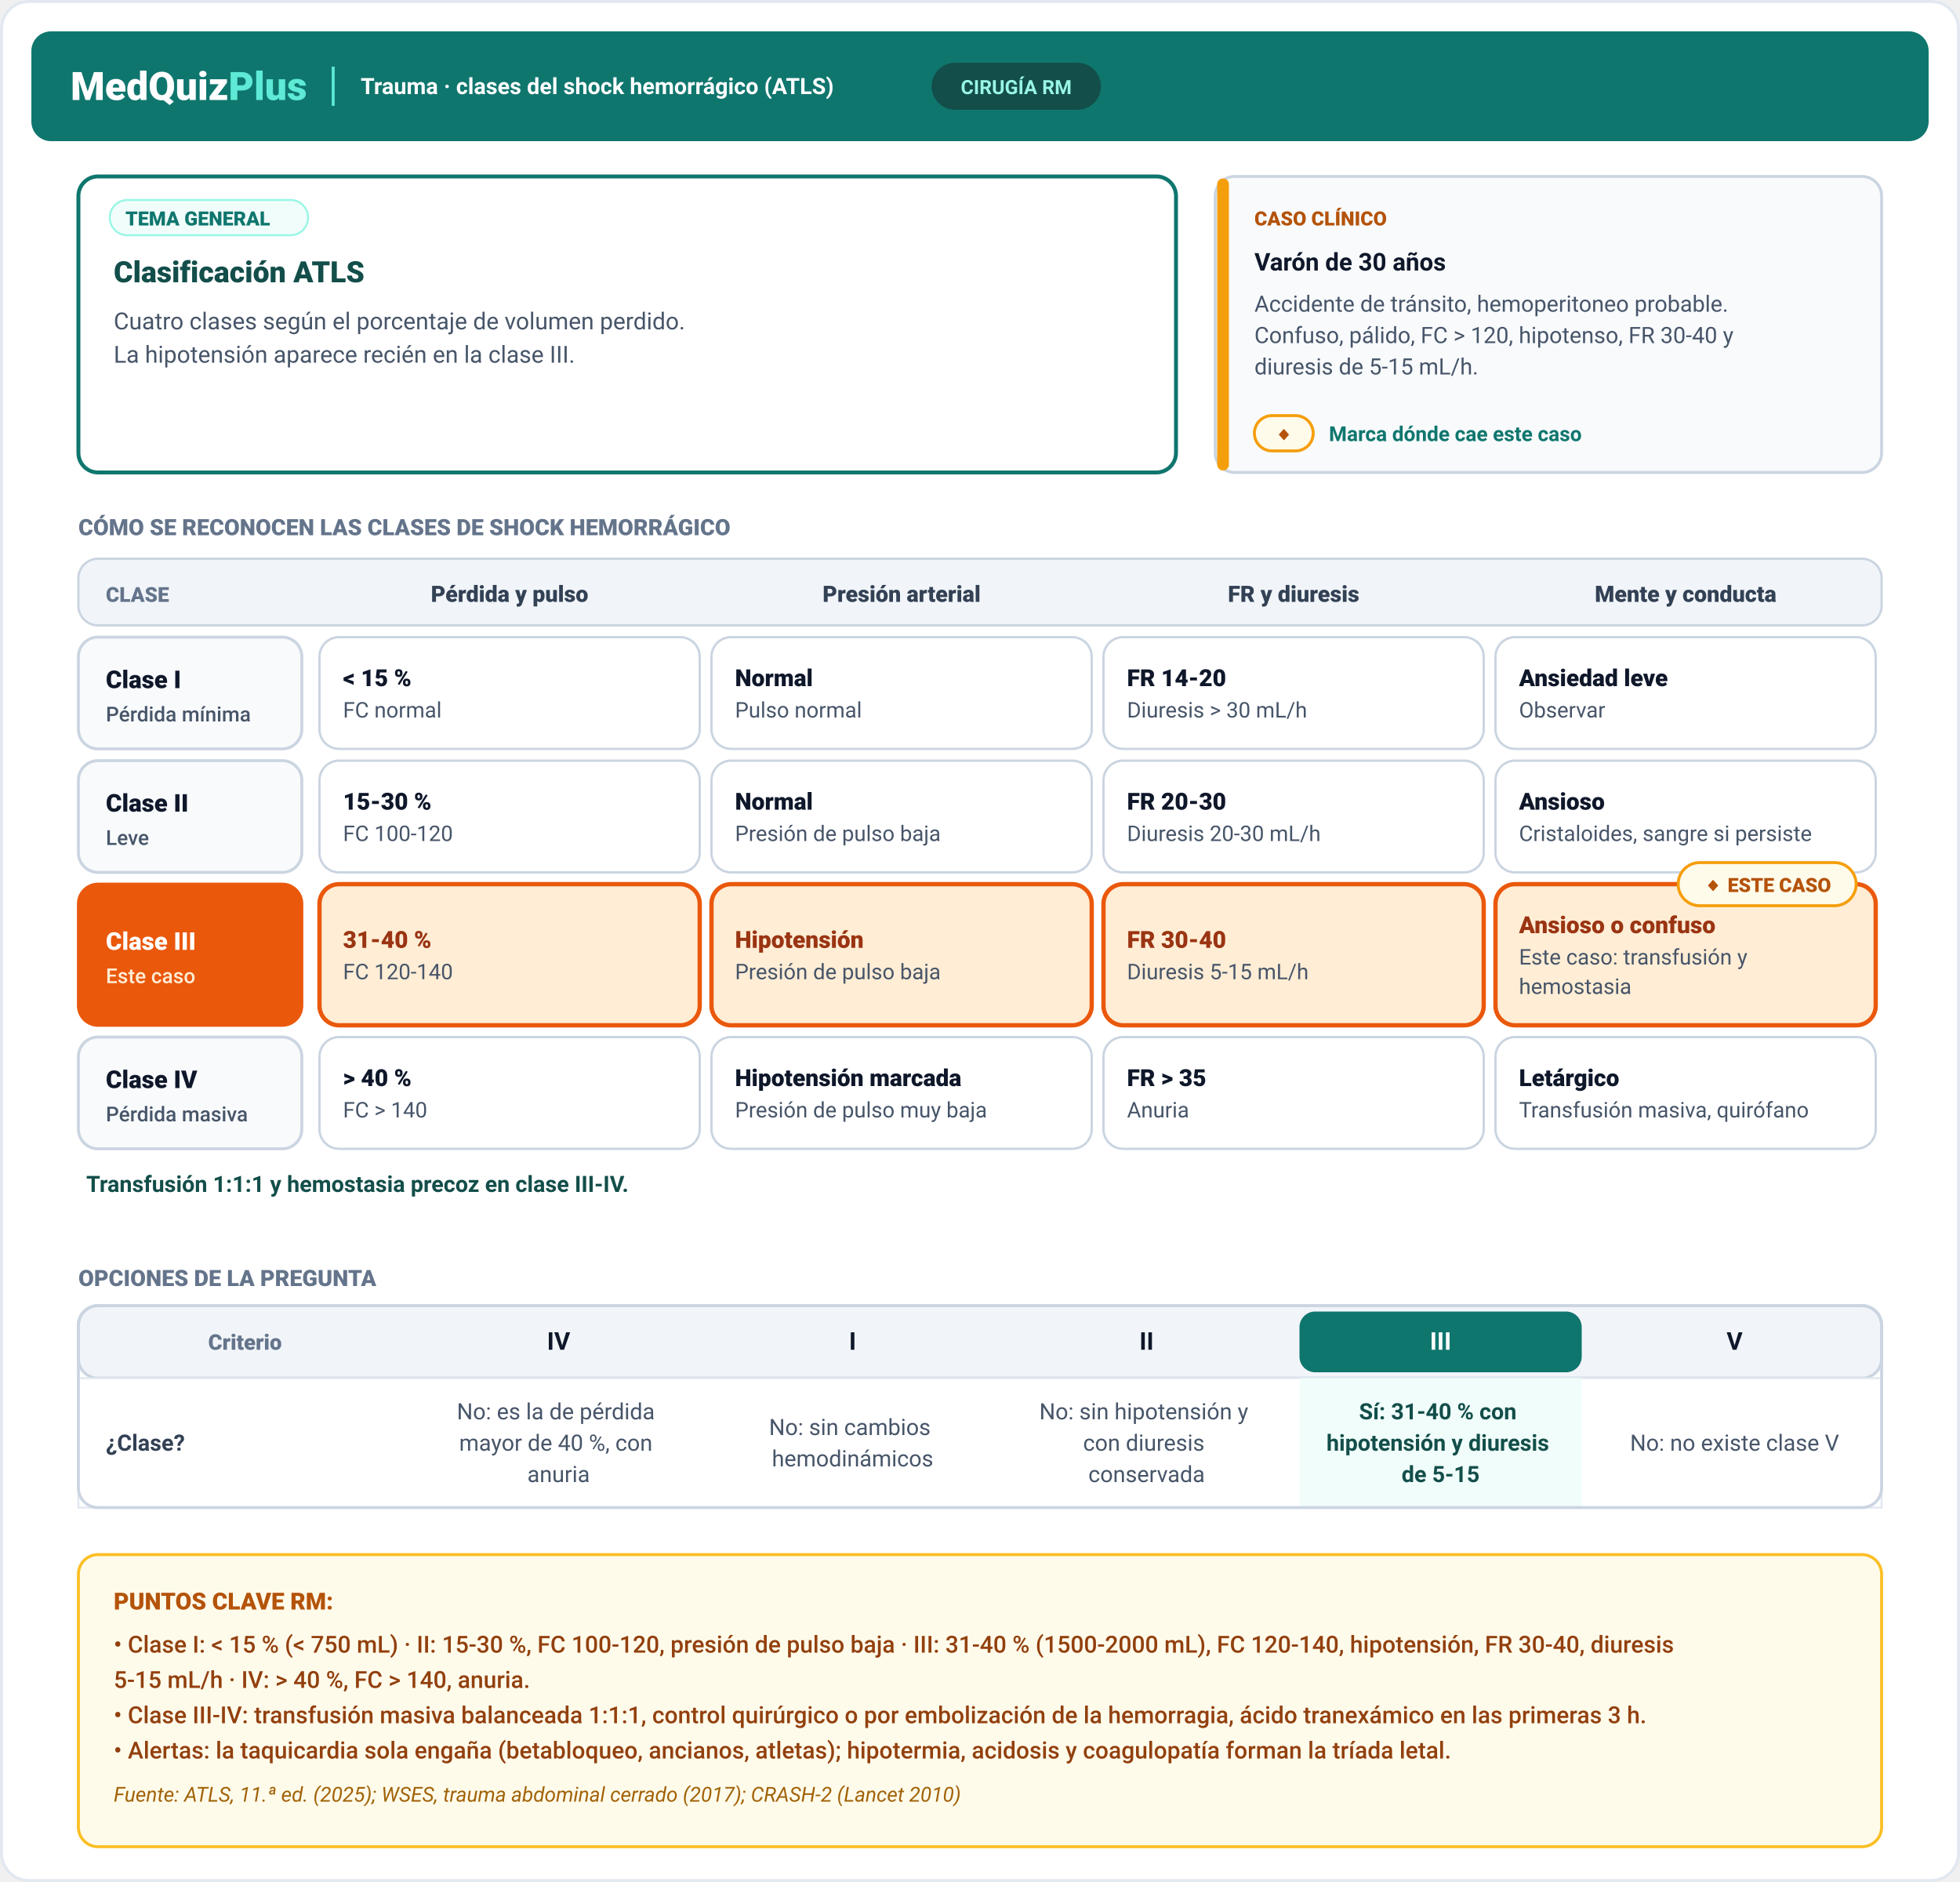
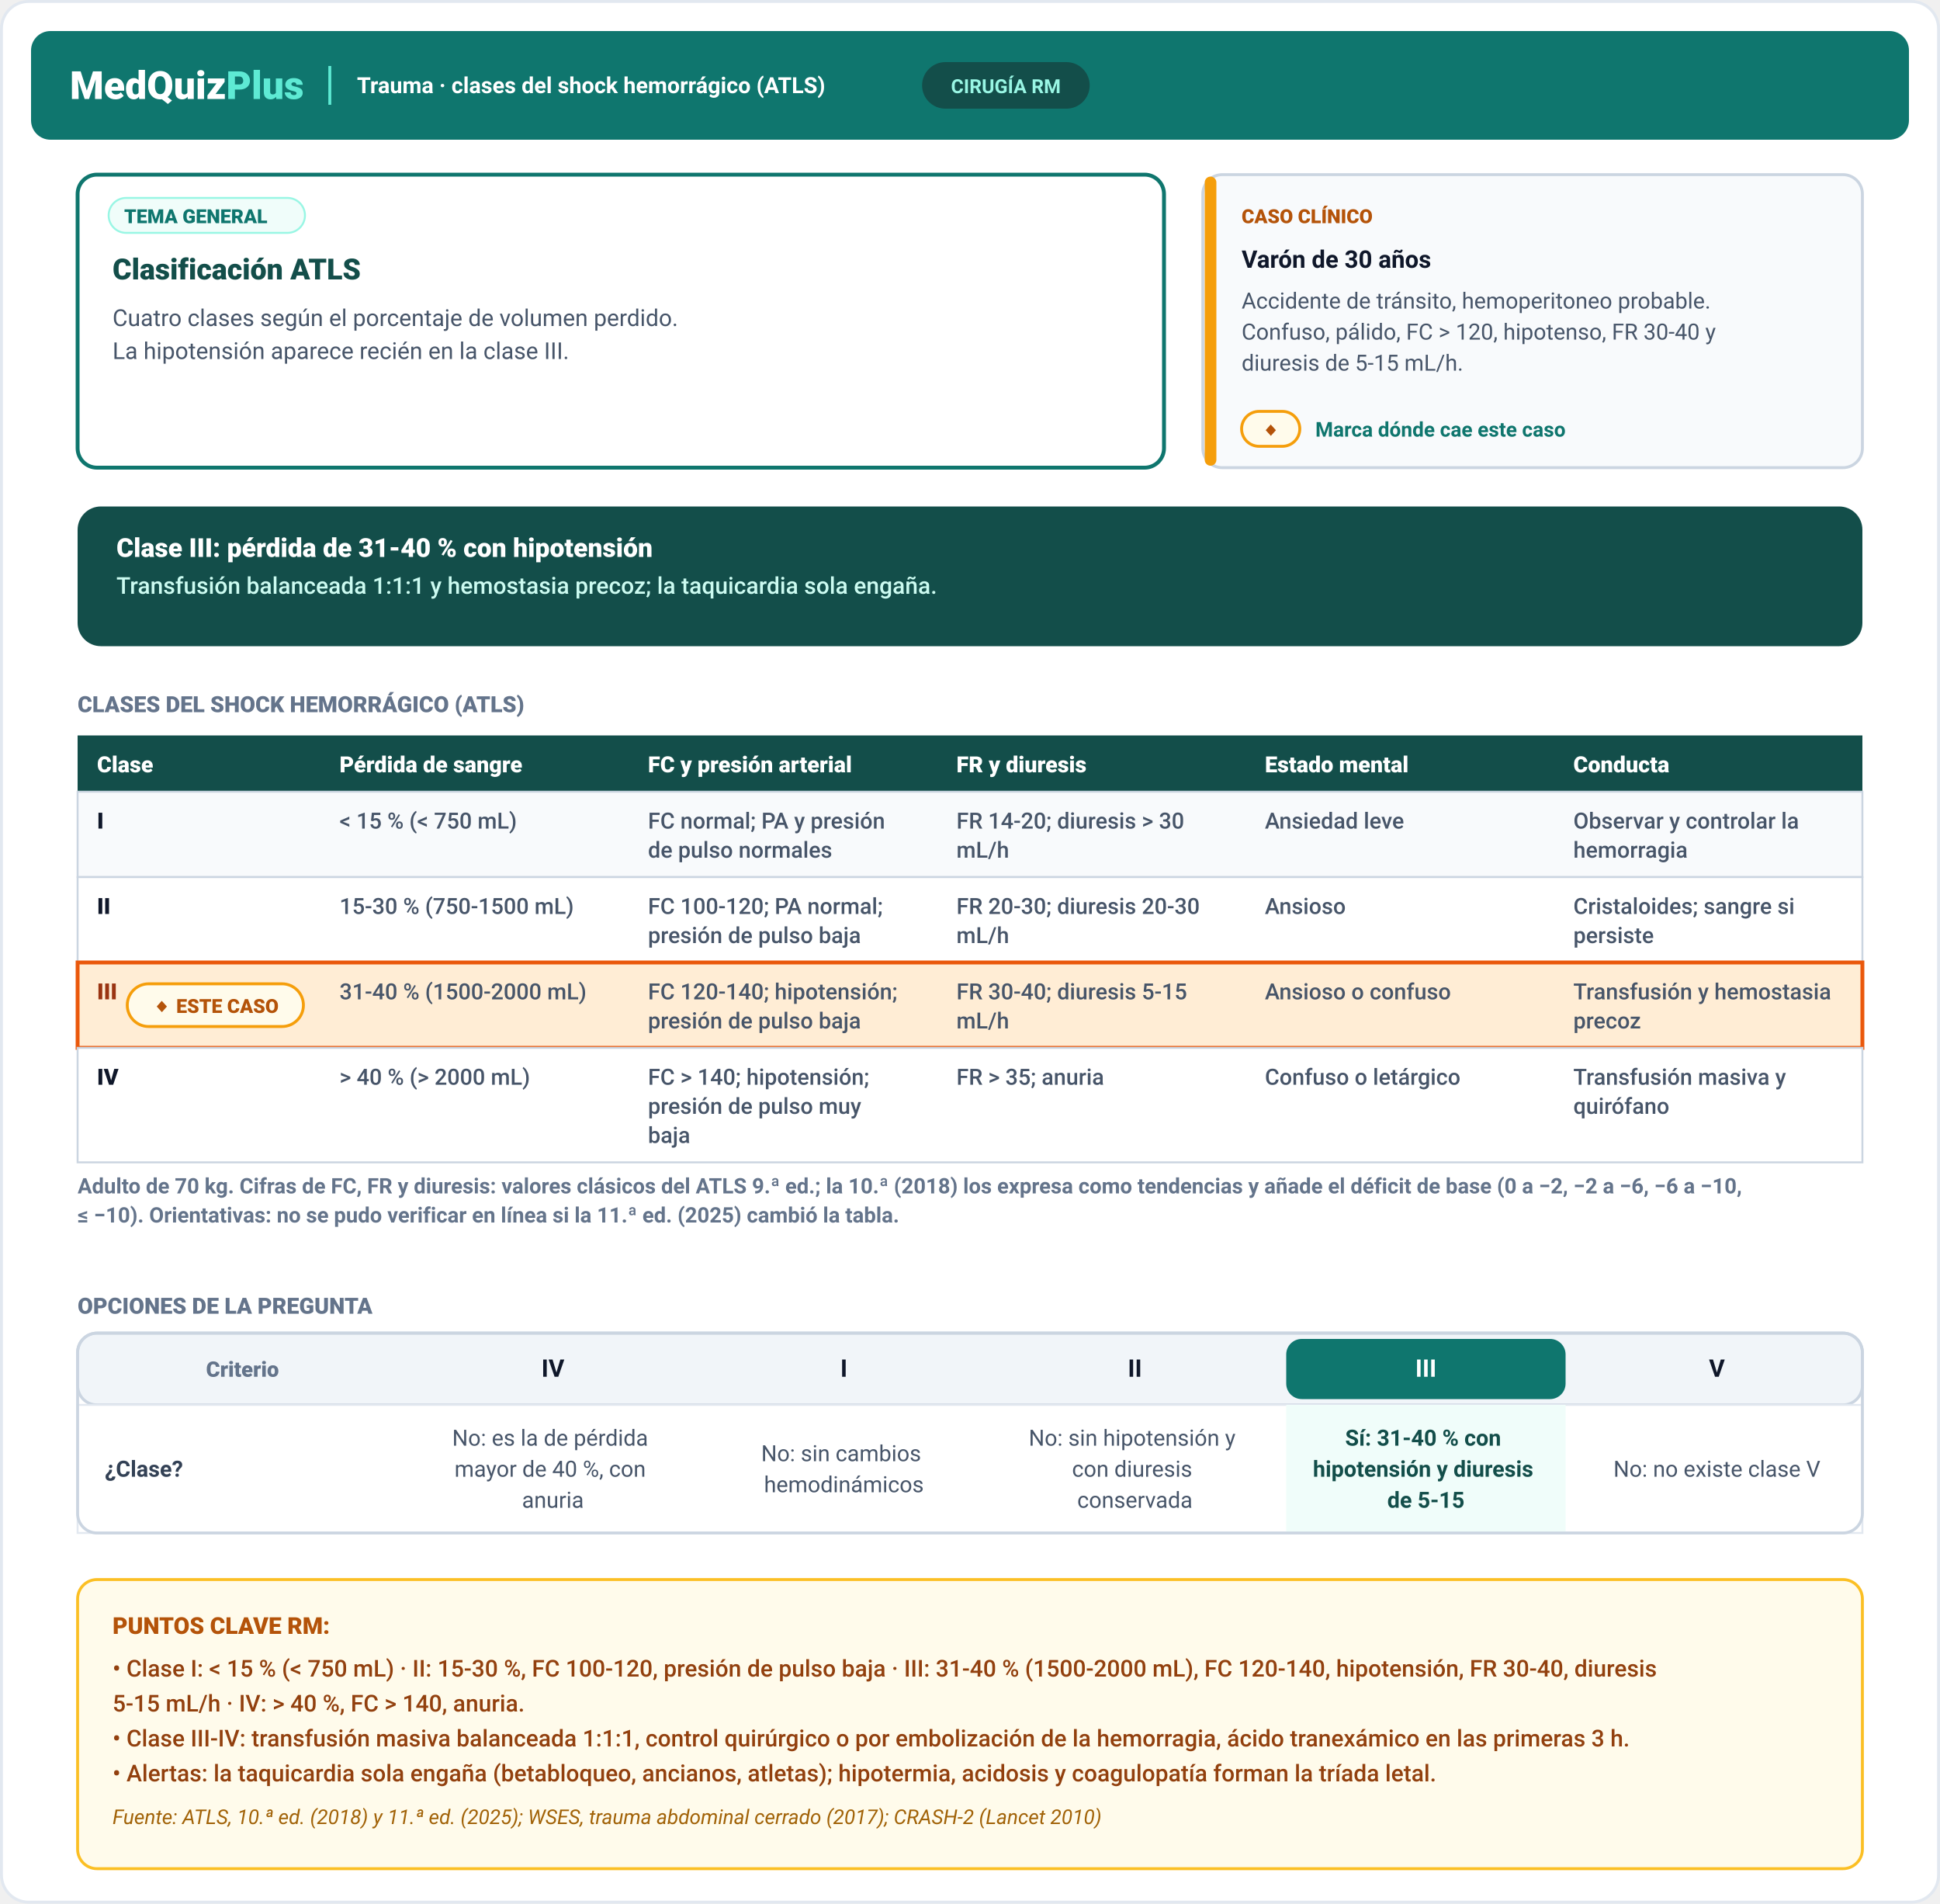
- <svg xmlns="http://www.w3.org/2000/svg" width="1000" height="960" viewBox="0 0 1000 960" font-family="Segoe UI, Roboto, Helvetica, Arial, sans-serif" role="img" aria-label="Confuso, FC mayor de 120, hipotenso, FR 30-40 y diuresis de 5-15 mL/h: shock hemorrágico clase III">
-   <rect x="0.75" y="0.75" width="998.5" height="958.5" rx="14" fill="#ffffff" stroke="#e2e8f0" stroke-width="1.5" />
+ <svg xmlns="http://www.w3.org/2000/svg" width="1000" height="981" viewBox="0 0 1000 981" font-family="Segoe UI, Roboto, Helvetica, Arial, sans-serif" role="img" aria-label="Confuso, FC mayor de 120, hipotenso, FR 30-40 y diuresis de 5-15 mL/h: shock hemorrágico clase III">
+   <rect x="0.75" y="0.75" width="998.5" height="979.5" rx="14" fill="#ffffff" stroke="#e2e8f0" stroke-width="1.5" />
  <rect x="16.0" y="16.0" width="968.0" height="56.0" rx="10" fill="#0f766e" stroke="none" stroke-width="1.5" />
  <text x="36" y="51.0" font-size="20" font-weight="800" fill="#ffffff">MedQuiz<tspan fill="#5eead4">Plus</tspan>
  </text>
  <line x1="170.0" y1="34.0" x2="170.0" y2="54.0" stroke="#5eead4" stroke-width="1.5" />
  <text x="184.0" y="48.0" font-size="11.5" font-weight="700" font-style="normal" fill="#ffffff" text-anchor="start" data-max="542">
    <tspan x="184.0" dy="0">Trauma · clases del shock hemorrágico (ATLS)</tspan>
  </text>
  <rect x="475.3" y="32.0" width="86.4" height="24.0" rx="12" fill="#134e4a" stroke="none" stroke-width="1.5" />
  <text x="518.5" y="48.0" font-size="10" font-weight="700" font-style="normal" fill="#99f6e4" text-anchor="middle" data-max="70">
    <tspan x="518.5" dy="0">CIRUGÍA RM</tspan>
  </text>
  <rect x="40.0" y="90.0" width="560.0" height="151.0" rx="10" fill="#ffffff" stroke="#0f766e" stroke-width="2" />
  <rect x="56.0" y="102.0" width="101.2" height="18.0" rx="9" fill="#f0fdfa" stroke="#99f6e4" stroke-width="1" />
  <text x="64.0" y="115.0" font-size="10" font-weight="800" font-style="normal" fill="#0f766e" text-anchor="start" data-max="0">
    <tspan x="64.0" dy="0">TEMA GENERAL</tspan>
  </text>
  <text x="58.0" y="144.0" font-size="15" font-weight="800" font-style="normal" fill="#134e4a" text-anchor="start" data-max="524">
    <tspan x="58.0" dy="0">Clasificación ATLS</tspan>
  </text>
  <text x="58.0" y="168.0" font-size="12" font-weight="400" font-style="normal" fill="#475569" text-anchor="start" data-max="524">
    <tspan x="58.0" dy="0">Cuatro clases según el porcentaje de volumen perdido.</tspan>
    <tspan x="58.0" dy="17">La hipotensión aparece recién en la clase III.</tspan>
  </text>
  <rect x="620.0" y="90.0" width="340.0" height="151.0" rx="10" fill="#f8fafc" stroke="#cbd5e1" stroke-width="1.5" />
  <rect x="621.0" y="91.0" width="6.0" height="149.0" rx="3" fill="#f59e0b" stroke="none" stroke-width="1.5" />
  <text x="640.0" y="115.0" font-size="10" font-weight="800" font-style="normal" fill="#b45309" text-anchor="start" data-max="0">
    <tspan x="640.0" dy="0">CASO CLÍNICO</tspan>
  </text>
  <text x="640.0" y="138.0" font-size="12.5" font-weight="700" font-style="normal" fill="#0f172a" text-anchor="start" data-max="304">
    <tspan x="640.0" dy="0">Varón de 30 años</tspan>
  </text>
  <text x="640.0" y="159.0" font-size="11.5" font-weight="400" font-style="normal" fill="#475569" text-anchor="start" data-max="304">
    <tspan x="640.0" dy="0">Accidente de tránsito, hemoperitoneo probable.</tspan>
    <tspan x="640.0" dy="16">Confuso, pálido, FC &gt; 120, hipotenso, FR 30-40 y</tspan>
    <tspan x="640.0" dy="16">diuresis de 5-15 mL/h.</tspan>
  </text>
  <rect x="640.0" y="212.0" width="30.0" height="18.0" rx="9" fill="#fffbeb" stroke="#f59e0b" stroke-width="1.5" />
  <text x="655.0" y="225.0" font-size="10" font-weight="800" font-style="normal" fill="#b45309" text-anchor="middle" data-max="0">
    <tspan x="655.0" dy="0">◆</tspan>
  </text>
  <text x="678.0" y="225.0" font-size="10.5" font-weight="700" font-style="normal" fill="#0f766e" text-anchor="start" data-max="260">
    <tspan x="678.0" dy="0">Marca dónde cae este caso</tspan>
  </text>
-   <text x="40.0" y="273.0" font-size="11.5" font-weight="800" font-style="normal" fill="#64748b" text-anchor="start" data-max="900">
-     <tspan x="40.0" dy="0">CÓMO SE RECONOCEN LAS CLASES DE SHOCK HEMORRÁGICO</tspan>
-   </text>
-   <rect x="40.0" y="285.0" width="920.0" height="34.0" rx="10" fill="#f1f5f9" stroke="#cbd5e1" stroke-width="1.2" />
-   <text x="54.0" y="307.0" font-size="10.5" font-weight="800" font-style="normal" fill="#64748b" text-anchor="start" data-max="100">
-     <tspan x="54.0" dy="0">CLASE</tspan>
-   </text>
-   <text x="260.0" y="307.0" font-size="11.5" font-weight="800" font-style="normal" fill="#334155" text-anchor="middle" data-max="180">
-     <tspan x="260.0" dy="0">Pérdida y pulso</tspan>
-   </text>
-   <text x="460.0" y="307.0" font-size="11.5" font-weight="800" font-style="normal" fill="#334155" text-anchor="middle" data-max="180">
-     <tspan x="460.0" dy="0">Presión arterial</tspan>
-   </text>
-   <text x="660.0" y="307.0" font-size="11.5" font-weight="800" font-style="normal" fill="#334155" text-anchor="middle" data-max="180">
-     <tspan x="660.0" dy="0">FR y diuresis</tspan>
-   </text>
-   <text x="860.0" y="307.0" font-size="11.5" font-weight="800" font-style="normal" fill="#334155" text-anchor="middle" data-max="180">
-     <tspan x="860.0" dy="0">Mente y conducta</tspan>
-   </text>
-   <rect x="40.0" y="325.0" width="114.0" height="57.0" rx="10" fill="#f8fafc" stroke="#cbd5e1" stroke-width="1.5" />
-   <text x="54.0" y="351.0" font-size="12.5" font-weight="800" font-style="normal" fill="#0f172a" text-anchor="start" data-max="92">
-     <tspan x="54.0" dy="0">Clase I</tspan>
-   </text>
-   <text x="54.0" y="368.0" font-size="10.5" font-weight="500" font-style="normal" fill="#475569" text-anchor="start" data-max="92">
-     <tspan x="54.0" dy="0">Pérdida mínima</tspan>
-   </text>
-   <rect x="163.0" y="325.0" width="194.0" height="57.0" rx="10" fill="#ffffff" stroke="#cbd5e1" stroke-width="1.2" />
-   <text x="175.0" y="350.0" font-size="12" font-weight="800" font-style="normal" fill="#0f172a" text-anchor="start" data-max="176">
-     <tspan x="175.0" dy="0">&lt; 15 %</tspan>
-   </text>
-   <text x="175.0" y="366.0" font-size="11" font-weight="400" font-style="normal" fill="#475569" text-anchor="start" data-max="176">
-     <tspan x="175.0" dy="0">FC normal</tspan>
-   </text>
-   <rect x="363.0" y="325.0" width="194.0" height="57.0" rx="10" fill="#ffffff" stroke="#cbd5e1" stroke-width="1.2" />
-   <text x="375.0" y="350.0" font-size="12" font-weight="800" font-style="normal" fill="#0f172a" text-anchor="start" data-max="176">
-     <tspan x="375.0" dy="0">Normal</tspan>
-   </text>
-   <text x="375.0" y="366.0" font-size="11" font-weight="400" font-style="normal" fill="#475569" text-anchor="start" data-max="176">
-     <tspan x="375.0" dy="0">Pulso normal</tspan>
-   </text>
-   <rect x="563.0" y="325.0" width="194.0" height="57.0" rx="10" fill="#ffffff" stroke="#cbd5e1" stroke-width="1.2" />
-   <text x="575.0" y="350.0" font-size="12" font-weight="800" font-style="normal" fill="#0f172a" text-anchor="start" data-max="176">
-     <tspan x="575.0" dy="0">FR 14-20</tspan>
-   </text>
-   <text x="575.0" y="366.0" font-size="11" font-weight="400" font-style="normal" fill="#475569" text-anchor="start" data-max="176">
-     <tspan x="575.0" dy="0">Diuresis &gt; 30 mL/h</tspan>
-   </text>
-   <rect x="763.0" y="325.0" width="194.0" height="57.0" rx="10" fill="#ffffff" stroke="#cbd5e1" stroke-width="1.2" />
-   <text x="775.0" y="350.0" font-size="12" font-weight="800" font-style="normal" fill="#0f172a" text-anchor="start" data-max="176">
-     <tspan x="775.0" dy="0">Ansiedad leve</tspan>
-   </text>
-   <text x="775.0" y="366.0" font-size="11" font-weight="400" font-style="normal" fill="#475569" text-anchor="start" data-max="176">
-     <tspan x="775.0" dy="0">Observar</tspan>
-   </text>
-   <rect x="40.0" y="388.0" width="114.0" height="57.0" rx="10" fill="#f8fafc" stroke="#cbd5e1" stroke-width="1.5" />
-   <text x="54.0" y="414.0" font-size="12.5" font-weight="800" font-style="normal" fill="#0f172a" text-anchor="start" data-max="92">
-     <tspan x="54.0" dy="0">Clase II</tspan>
-   </text>
-   <text x="54.0" y="431.0" font-size="10.5" font-weight="500" font-style="normal" fill="#475569" text-anchor="start" data-max="92">
-     <tspan x="54.0" dy="0">Leve</tspan>
-   </text>
-   <rect x="163.0" y="388.0" width="194.0" height="57.0" rx="10" fill="#ffffff" stroke="#cbd5e1" stroke-width="1.2" />
-   <text x="175.0" y="413.0" font-size="12" font-weight="800" font-style="normal" fill="#0f172a" text-anchor="start" data-max="176">
-     <tspan x="175.0" dy="0">15-30 %</tspan>
-   </text>
-   <text x="175.0" y="429.0" font-size="11" font-weight="400" font-style="normal" fill="#475569" text-anchor="start" data-max="176">
-     <tspan x="175.0" dy="0">FC 100-120</tspan>
-   </text>
-   <rect x="363.0" y="388.0" width="194.0" height="57.0" rx="10" fill="#ffffff" stroke="#cbd5e1" stroke-width="1.2" />
-   <text x="375.0" y="413.0" font-size="12" font-weight="800" font-style="normal" fill="#0f172a" text-anchor="start" data-max="176">
-     <tspan x="375.0" dy="0">Normal</tspan>
-   </text>
-   <text x="375.0" y="429.0" font-size="11" font-weight="400" font-style="normal" fill="#475569" text-anchor="start" data-max="176">
-     <tspan x="375.0" dy="0">Presión de pulso baja</tspan>
-   </text>
-   <rect x="563.0" y="388.0" width="194.0" height="57.0" rx="10" fill="#ffffff" stroke="#cbd5e1" stroke-width="1.2" />
-   <text x="575.0" y="413.0" font-size="12" font-weight="800" font-style="normal" fill="#0f172a" text-anchor="start" data-max="176">
-     <tspan x="575.0" dy="0">FR 20-30</tspan>
-   </text>
-   <text x="575.0" y="429.0" font-size="11" font-weight="400" font-style="normal" fill="#475569" text-anchor="start" data-max="176">
-     <tspan x="575.0" dy="0">Diuresis 20-30 mL/h</tspan>
-   </text>
-   <rect x="763.0" y="388.0" width="194.0" height="57.0" rx="10" fill="#ffffff" stroke="#cbd5e1" stroke-width="1.2" />
-   <text x="775.0" y="413.0" font-size="12" font-weight="800" font-style="normal" fill="#0f172a" text-anchor="start" data-max="176">
-     <tspan x="775.0" dy="0">Ansioso</tspan>
-   </text>
-   <text x="775.0" y="429.0" font-size="11" font-weight="400" font-style="normal" fill="#475569" text-anchor="start" data-max="176">
-     <tspan x="775.0" dy="0">Cristaloides, sangre si persiste</tspan>
-   </text>
-   <rect x="40.0" y="451.0" width="114.0" height="72.0" rx="10" fill="#ea580c" stroke="#ea580c" stroke-width="1.5" />
-   <text x="54.0" y="484.5" font-size="12.5" font-weight="800" font-style="normal" fill="#ffffff" text-anchor="start" data-max="92">
-     <tspan x="54.0" dy="0">Clase III</tspan>
-   </text>
-   <text x="54.0" y="501.5" font-size="10.5" font-weight="500" font-style="normal" fill="#ffedd5" text-anchor="start" data-max="92">
-     <tspan x="54.0" dy="0">Este caso</tspan>
-   </text>
-   <rect x="163.0" y="451.0" width="194.0" height="72.0" rx="10" fill="#ffedd5" stroke="#ea580c" stroke-width="2.2" />
-   <text x="175.0" y="483.5" font-size="12" font-weight="800" font-style="normal" fill="#9a3412" text-anchor="start" data-max="176">
-     <tspan x="175.0" dy="0">31-40 %</tspan>
-   </text>
-   <text x="175.0" y="499.5" font-size="11" font-weight="400" font-style="normal" fill="#475569" text-anchor="start" data-max="176">
-     <tspan x="175.0" dy="0">FC 120-140</tspan>
-   </text>
-   <rect x="363.0" y="451.0" width="194.0" height="72.0" rx="10" fill="#ffedd5" stroke="#ea580c" stroke-width="2.2" />
-   <text x="375.0" y="483.5" font-size="12" font-weight="800" font-style="normal" fill="#9a3412" text-anchor="start" data-max="176">
-     <tspan x="375.0" dy="0">Hipotensión</tspan>
-   </text>
-   <text x="375.0" y="499.5" font-size="11" font-weight="400" font-style="normal" fill="#475569" text-anchor="start" data-max="176">
-     <tspan x="375.0" dy="0">Presión de pulso baja</tspan>
-   </text>
-   <rect x="563.0" y="451.0" width="194.0" height="72.0" rx="10" fill="#ffedd5" stroke="#ea580c" stroke-width="2.2" />
-   <text x="575.0" y="483.5" font-size="12" font-weight="800" font-style="normal" fill="#9a3412" text-anchor="start" data-max="176">
-     <tspan x="575.0" dy="0">FR 30-40</tspan>
-   </text>
-   <text x="575.0" y="499.5" font-size="11" font-weight="400" font-style="normal" fill="#475569" text-anchor="start" data-max="176">
-     <tspan x="575.0" dy="0">Diuresis 5-15 mL/h</tspan>
-   </text>
-   <rect x="763.0" y="451.0" width="194.0" height="72.0" rx="10" fill="#ffedd5" stroke="#ea580c" stroke-width="2.2" />
-   <text x="775.0" y="476.0" font-size="12" font-weight="800" font-style="normal" fill="#9a3412" text-anchor="start" data-max="176">
-     <tspan x="775.0" dy="0">Ansioso o confuso</tspan>
-   </text>
-   <text x="775.0" y="492.0" font-size="11" font-weight="400" font-style="normal" fill="#475569" text-anchor="start" data-max="176">
-     <tspan x="775.0" dy="0">Este caso: transfusión y</tspan>
-     <tspan x="775.0" dy="15">hemostasia</tspan>
-   </text>
-   <rect x="856.2" y="440.0" width="90.8" height="22.0" rx="11" fill="#fffbeb" stroke="#f59e0b" stroke-width="1.5" />
-   <text x="901.6" y="455.0" font-size="10" font-weight="800" font-style="normal" fill="#b45309" text-anchor="middle" data-max="0">
-     <tspan x="901.6" dy="0">◆ ESTE CASO</tspan>
-   </text>
-   <rect x="40.0" y="529.0" width="114.0" height="57.0" rx="10" fill="#f8fafc" stroke="#cbd5e1" stroke-width="1.5" />
-   <text x="54.0" y="555.0" font-size="12.5" font-weight="800" font-style="normal" fill="#0f172a" text-anchor="start" data-max="92">
-     <tspan x="54.0" dy="0">Clase IV</tspan>
-   </text>
-   <text x="54.0" y="572.0" font-size="10.5" font-weight="500" font-style="normal" fill="#475569" text-anchor="start" data-max="92">
-     <tspan x="54.0" dy="0">Pérdida masiva</tspan>
-   </text>
-   <rect x="163.0" y="529.0" width="194.0" height="57.0" rx="10" fill="#ffffff" stroke="#cbd5e1" stroke-width="1.2" />
-   <text x="175.0" y="554.0" font-size="12" font-weight="800" font-style="normal" fill="#0f172a" text-anchor="start" data-max="176">
-     <tspan x="175.0" dy="0">&gt; 40 %</tspan>
-   </text>
-   <text x="175.0" y="570.0" font-size="11" font-weight="400" font-style="normal" fill="#475569" text-anchor="start" data-max="176">
-     <tspan x="175.0" dy="0">FC &gt; 140</tspan>
-   </text>
-   <rect x="363.0" y="529.0" width="194.0" height="57.0" rx="10" fill="#ffffff" stroke="#cbd5e1" stroke-width="1.2" />
-   <text x="375.0" y="554.0" font-size="12" font-weight="800" font-style="normal" fill="#0f172a" text-anchor="start" data-max="176">
-     <tspan x="375.0" dy="0">Hipotensión marcada</tspan>
-   </text>
-   <text x="375.0" y="570.0" font-size="11" font-weight="400" font-style="normal" fill="#475569" text-anchor="start" data-max="176">
-     <tspan x="375.0" dy="0">Presión de pulso muy baja</tspan>
-   </text>
-   <rect x="563.0" y="529.0" width="194.0" height="57.0" rx="10" fill="#ffffff" stroke="#cbd5e1" stroke-width="1.2" />
-   <text x="575.0" y="554.0" font-size="12" font-weight="800" font-style="normal" fill="#0f172a" text-anchor="start" data-max="176">
-     <tspan x="575.0" dy="0">FR &gt; 35</tspan>
-   </text>
-   <text x="575.0" y="570.0" font-size="11" font-weight="400" font-style="normal" fill="#475569" text-anchor="start" data-max="176">
-     <tspan x="575.0" dy="0">Anuria</tspan>
-   </text>
-   <rect x="763.0" y="529.0" width="194.0" height="57.0" rx="10" fill="#ffffff" stroke="#cbd5e1" stroke-width="1.2" />
-   <text x="775.0" y="554.0" font-size="12" font-weight="800" font-style="normal" fill="#0f172a" text-anchor="start" data-max="176">
-     <tspan x="775.0" dy="0">Letárgico</tspan>
-   </text>
-   <text x="775.0" y="570.0" font-size="11" font-weight="400" font-style="normal" fill="#475569" text-anchor="start" data-max="176">
-     <tspan x="775.0" dy="0">Transfusión masiva, quirófano</tspan>
-   </text>
-   <text x="44.0" y="608.0" font-size="11.5" font-weight="600" font-style="normal" fill="#134e4a" text-anchor="start" data-max="900">
-     <tspan x="44.0" dy="0">Transfusión 1:1:1 y hemostasia precoz en clase III-IV.</tspan>
-   </text>
-   <text x="40.0" y="656.0" font-size="11.5" font-weight="800" font-style="normal" fill="#64748b" text-anchor="start" data-max="900">
+   <rect x="40.0" y="261.0" width="920.0" height="72.0" rx="12" fill="#134e4a" stroke="none" stroke-width="1.5" />
+   <text x="60.0" y="287.0" font-size="13.5" font-weight="800" font-style="normal" fill="#ffffff" text-anchor="start" data-max="880">
+     <tspan x="60.0" dy="0">Clase III: pérdida de 31-40 % con hipotensión</tspan>
+   </text>
+   <text x="60.0" y="306.0" font-size="12" font-weight="500" font-style="normal" fill="#ccfbf1" text-anchor="start" data-max="880">
+     <tspan x="60.0" dy="0">Transfusión balanceada 1:1:1 y hemostasia precoz; la taquicardia sola engaña.</tspan>
+   </text>
+   <text x="40.0" y="367.0" font-size="11.5" font-weight="800" font-style="normal" fill="#64748b" text-anchor="start" data-max="900">
+     <tspan x="40.0" dy="0">CLASES DEL SHOCK HEMORRÁGICO (ATLS)</tspan>
+   </text>
+   <rect x="40.0" y="379.0" width="920.0" height="29.0" rx="0" fill="#134e4a" stroke="none" stroke-width="1.5" />
+   <text x="50.0" y="398.0" font-size="11.5" font-weight="800" font-style="normal" fill="#ffffff" text-anchor="start" data-max="109">
+     <tspan x="50.0" dy="0">Clase</tspan>
+   </text>
+   <text x="175.0" y="398.0" font-size="11.5" font-weight="800" font-style="normal" fill="#ffffff" text-anchor="start" data-max="143">
+     <tspan x="175.0" dy="0">Pérdida de sangre</tspan>
+   </text>
+   <text x="334.0" y="398.0" font-size="11.5" font-weight="800" font-style="normal" fill="#ffffff" text-anchor="start" data-max="143">
+     <tspan x="334.0" dy="0">FC y presión arterial</tspan>
+   </text>
+   <text x="493.0" y="398.0" font-size="11.5" font-weight="800" font-style="normal" fill="#ffffff" text-anchor="start" data-max="143">
+     <tspan x="493.0" dy="0">FR y diuresis</tspan>
+   </text>
+   <text x="652.0" y="398.0" font-size="11.5" font-weight="800" font-style="normal" fill="#ffffff" text-anchor="start" data-max="143">
+     <tspan x="652.0" dy="0">Estado mental</tspan>
+   </text>
+   <text x="811.0" y="398.0" font-size="11.5" font-weight="800" font-style="normal" fill="#ffffff" text-anchor="start" data-max="143">
+     <tspan x="811.0" dy="0">Conducta</tspan>
+   </text>
+   <rect x="40.0" y="408.0" width="920.0" height="44.0" rx="0" fill="#f8fafc" stroke="#cbd5e1" stroke-width="1" />
+   <text x="50.0" y="427.0" font-size="11.5" font-weight="800" font-style="normal" fill="#0f172a" text-anchor="start" data-max="109">
+     <tspan x="50.0" dy="0">I</tspan>
+   </text>
+   <text x="175.0" y="427.0" font-size="11.5" font-weight="500" font-style="normal" fill="#475569" text-anchor="start" data-max="143">
+     <tspan x="175.0" dy="0">&lt; 15 % (&lt; 750 mL)</tspan>
+   </text>
+   <text x="334.0" y="427.0" font-size="11.5" font-weight="500" font-style="normal" fill="#475569" text-anchor="start" data-max="143">
+     <tspan x="334.0" dy="0">FC normal; PA y presión</tspan>
+     <tspan x="334.0" dy="15">de pulso normales</tspan>
+   </text>
+   <text x="493.0" y="427.0" font-size="11.5" font-weight="500" font-style="normal" fill="#475569" text-anchor="start" data-max="143">
+     <tspan x="493.0" dy="0">FR 14-20; diuresis &gt; 30</tspan>
+     <tspan x="493.0" dy="15">mL/h</tspan>
+   </text>
+   <text x="652.0" y="427.0" font-size="11.5" font-weight="500" font-style="normal" fill="#475569" text-anchor="start" data-max="143">
+     <tspan x="652.0" dy="0">Ansiedad leve</tspan>
+   </text>
+   <text x="811.0" y="427.0" font-size="11.5" font-weight="500" font-style="normal" fill="#475569" text-anchor="start" data-max="143">
+     <tspan x="811.0" dy="0">Observar y controlar la</tspan>
+     <tspan x="811.0" dy="15">hemorragia</tspan>
+   </text>
+   <rect x="40.0" y="452.0" width="920.0" height="44.0" rx="0" fill="#ffffff" stroke="#cbd5e1" stroke-width="1" />
+   <text x="50.0" y="471.0" font-size="11.5" font-weight="800" font-style="normal" fill="#0f172a" text-anchor="start" data-max="109">
+     <tspan x="50.0" dy="0">II</tspan>
+   </text>
+   <text x="175.0" y="471.0" font-size="11.5" font-weight="500" font-style="normal" fill="#475569" text-anchor="start" data-max="143">
+     <tspan x="175.0" dy="0">15-30 % (750-1500 mL)</tspan>
+   </text>
+   <text x="334.0" y="471.0" font-size="11.5" font-weight="500" font-style="normal" fill="#475569" text-anchor="start" data-max="143">
+     <tspan x="334.0" dy="0">FC 100-120; PA normal;</tspan>
+     <tspan x="334.0" dy="15">presión de pulso baja</tspan>
+   </text>
+   <text x="493.0" y="471.0" font-size="11.5" font-weight="500" font-style="normal" fill="#475569" text-anchor="start" data-max="143">
+     <tspan x="493.0" dy="0">FR 20-30; diuresis 20-30</tspan>
+     <tspan x="493.0" dy="15">mL/h</tspan>
+   </text>
+   <text x="652.0" y="471.0" font-size="11.5" font-weight="500" font-style="normal" fill="#475569" text-anchor="start" data-max="143">
+     <tspan x="652.0" dy="0">Ansioso</tspan>
+   </text>
+   <text x="811.0" y="471.0" font-size="11.5" font-weight="500" font-style="normal" fill="#475569" text-anchor="start" data-max="143">
+     <tspan x="811.0" dy="0">Cristaloides; sangre si</tspan>
+     <tspan x="811.0" dy="15">persiste</tspan>
+   </text>
+   <rect x="40.0" y="496.0" width="920.0" height="44.0" rx="0" fill="#ffedd5" stroke="#ea580c" stroke-width="2" />
+   <text x="50.0" y="515.0" font-size="11.5" font-weight="800" font-style="normal" fill="#9a3412" text-anchor="start" data-max="109">
+     <tspan x="50.0" dy="0">III</tspan>
+   </text>
+   <text x="175.0" y="515.0" font-size="11.5" font-weight="500" font-style="normal" fill="#475569" text-anchor="start" data-max="143">
+     <tspan x="175.0" dy="0">31-40 % (1500-2000 mL)</tspan>
+   </text>
+   <text x="334.0" y="515.0" font-size="11.5" font-weight="500" font-style="normal" fill="#475569" text-anchor="start" data-max="143">
+     <tspan x="334.0" dy="0">FC 120-140; hipotensión;</tspan>
+     <tspan x="334.0" dy="15">presión de pulso baja</tspan>
+   </text>
+   <text x="493.0" y="515.0" font-size="11.5" font-weight="500" font-style="normal" fill="#475569" text-anchor="start" data-max="143">
+     <tspan x="493.0" dy="0">FR 30-40; diuresis 5-15</tspan>
+     <tspan x="493.0" dy="15">mL/h</tspan>
+   </text>
+   <text x="652.0" y="515.0" font-size="11.5" font-weight="500" font-style="normal" fill="#475569" text-anchor="start" data-max="143">
+     <tspan x="652.0" dy="0">Ansioso o confuso</tspan>
+   </text>
+   <text x="811.0" y="515.0" font-size="11.5" font-weight="500" font-style="normal" fill="#475569" text-anchor="start" data-max="143">
+     <tspan x="811.0" dy="0">Transfusión y hemostasia</tspan>
+     <tspan x="811.0" dy="15">precoz</tspan>
+   </text>
+   <rect x="65.6" y="507.0" width="90.8" height="22.0" rx="11" fill="#fffbeb" stroke="#f59e0b" stroke-width="1.5" />
+   <text x="111.0" y="522.0" font-size="10" font-weight="800" font-style="normal" fill="#b45309" text-anchor="middle" data-max="0">
+     <tspan x="111.0" dy="0">◆ ESTE CASO</tspan>
+   </text>
+   <rect x="40.0" y="540.0" width="920.0" height="59.0" rx="0" fill="#ffffff" stroke="#cbd5e1" stroke-width="1" />
+   <text x="50.0" y="559.0" font-size="11.5" font-weight="800" font-style="normal" fill="#0f172a" text-anchor="start" data-max="109">
+     <tspan x="50.0" dy="0">IV</tspan>
+   </text>
+   <text x="175.0" y="559.0" font-size="11.5" font-weight="500" font-style="normal" fill="#475569" text-anchor="start" data-max="143">
+     <tspan x="175.0" dy="0">&gt; 40 % (&gt; 2000 mL)</tspan>
+   </text>
+   <text x="334.0" y="559.0" font-size="11.5" font-weight="500" font-style="normal" fill="#475569" text-anchor="start" data-max="143">
+     <tspan x="334.0" dy="0">FC &gt; 140; hipotensión;</tspan>
+     <tspan x="334.0" dy="15">presión de pulso muy</tspan>
+     <tspan x="334.0" dy="15">baja</tspan>
+   </text>
+   <text x="493.0" y="559.0" font-size="11.5" font-weight="500" font-style="normal" fill="#475569" text-anchor="start" data-max="143">
+     <tspan x="493.0" dy="0">FR &gt; 35; anuria</tspan>
+   </text>
+   <text x="652.0" y="559.0" font-size="11.5" font-weight="500" font-style="normal" fill="#475569" text-anchor="start" data-max="143">
+     <tspan x="652.0" dy="0">Confuso o letárgico</tspan>
+   </text>
+   <text x="811.0" y="559.0" font-size="11.5" font-weight="500" font-style="normal" fill="#475569" text-anchor="start" data-max="143">
+     <tspan x="811.0" dy="0">Transfusión masiva y</tspan>
+     <tspan x="811.0" dy="15">quirófano</tspan>
+   </text>
+   <text x="40.0" y="615.0" font-size="11" font-weight="600" font-style="normal" fill="#64748b" text-anchor="start" data-max="920">
+     <tspan x="40.0" dy="0">Adulto de 70 kg. Cifras de FC, FR y diuresis: valores clásicos del ATLS 9.ª ed.; la 10.ª (2018) los expresa como tendencias y añade el déficit de base (0 a −2, −2 a −6, −6 a −10,</tspan>
+     <tspan x="40.0" dy="15">≤ −10). Orientativas: no se pudo verificar en línea si la 11.ª ed. (2025) cambió la tabla.</tspan>
+   </text>
+   <text x="40.0" y="677.0" font-size="11.5" font-weight="800" font-style="normal" fill="#64748b" text-anchor="start" data-max="900">
    <tspan x="40.0" dy="0">OPCIONES DE LA PREGUNTA</tspan>
  </text>
-   <rect x="40.0" y="666.0" width="920.0" height="37.0" rx="10" fill="#f1f5f9" stroke="#cbd5e1" stroke-width="1.5" />
-   <text x="125.0" y="688.5" font-size="11" font-weight="800" font-style="normal" fill="#64748b" text-anchor="middle" data-max="154">
+   <rect x="40.0" y="687.0" width="920.0" height="37.0" rx="10" fill="#f1f5f9" stroke="#cbd5e1" stroke-width="1.5" />
+   <text x="125.0" y="709.5" font-size="11" font-weight="800" font-style="normal" fill="#64748b" text-anchor="middle" data-max="154">
    <tspan x="125.0" dy="0">Criterio</tspan>
  </text>
-   <text x="285.0" y="688.5" font-size="12.5" font-weight="700" font-style="normal" fill="#0f172a" text-anchor="middle" data-max="130">
+   <text x="285.0" y="709.5" font-size="12.5" font-weight="700" font-style="normal" fill="#0f172a" text-anchor="middle" data-max="130">
    <tspan x="285.0" dy="0">IV</tspan>
  </text>
-   <text x="435.0" y="688.5" font-size="12.5" font-weight="700" font-style="normal" fill="#0f172a" text-anchor="middle" data-max="130">
+   <text x="435.0" y="709.5" font-size="12.5" font-weight="700" font-style="normal" fill="#0f172a" text-anchor="middle" data-max="130">
    <tspan x="435.0" dy="0">I</tspan>
  </text>
-   <text x="585.0" y="688.5" font-size="12.5" font-weight="700" font-style="normal" fill="#0f172a" text-anchor="middle" data-max="130">
+   <text x="585.0" y="709.5" font-size="12.5" font-weight="700" font-style="normal" fill="#0f172a" text-anchor="middle" data-max="130">
    <tspan x="585.0" dy="0">II</tspan>
  </text>
-   <rect x="663.0" y="669.0" width="144.0" height="31.0" rx="8" fill="#0f766e" stroke="none" stroke-width="1.5" />
-   <text x="735.0" y="688.5" font-size="12.5" font-weight="700" font-style="normal" fill="#ffffff" text-anchor="middle" data-max="130">
+   <rect x="663.0" y="690.0" width="144.0" height="31.0" rx="8" fill="#0f766e" stroke="none" stroke-width="1.5" />
+   <text x="735.0" y="709.5" font-size="12.5" font-weight="700" font-style="normal" fill="#ffffff" text-anchor="middle" data-max="130">
    <tspan x="735.0" dy="0">III</tspan>
  </text>
-   <text x="885.0" y="688.5" font-size="12.5" font-weight="700" font-style="normal" fill="#0f172a" text-anchor="middle" data-max="130">
+   <text x="885.0" y="709.5" font-size="12.5" font-weight="700" font-style="normal" fill="#0f172a" text-anchor="middle" data-max="130">
    <tspan x="885.0" dy="0">V</tspan>
  </text>
-   <rect x="40.0" y="703.0" width="920.0" height="66.0" rx="0" fill="#ffffff" stroke="#e2e8f0" stroke-width="1" />
-   <rect x="663.0" y="703.0" width="144.0" height="66.0" rx="0" fill="#f0fdfa" stroke="none" stroke-width="1.5" />
-   <text x="54.0" y="740.0" font-size="11.5" font-weight="700" font-style="normal" fill="#334155" text-anchor="start" data-max="146">
+   <rect x="40.0" y="724.0" width="920.0" height="66.0" rx="0" fill="#ffffff" stroke="#e2e8f0" stroke-width="1" />
+   <rect x="663.0" y="724.0" width="144.0" height="66.0" rx="0" fill="#f0fdfa" stroke="none" stroke-width="1.5" />
+   <text x="54.0" y="761.0" font-size="11.5" font-weight="700" font-style="normal" fill="#334155" text-anchor="start" data-max="146">
    <tspan x="54.0" dy="0">¿Clase?</tspan>
  </text>
-   <text x="285.0" y="724.0" font-size="11.5" font-weight="400" font-style="normal" fill="#475569" text-anchor="middle" data-max="128">
+   <text x="285.0" y="745.0" font-size="11.5" font-weight="400" font-style="normal" fill="#475569" text-anchor="middle" data-max="128">
    <tspan x="285.0" dy="0">No: es la de pérdida</tspan>
    <tspan x="285.0" dy="16">mayor de 40 %, con</tspan>
    <tspan x="285.0" dy="16">anuria</tspan>
  </text>
-   <text x="435.0" y="732.0" font-size="11.5" font-weight="400" font-style="normal" fill="#475569" text-anchor="middle" data-max="128">
+   <text x="435.0" y="753.0" font-size="11.5" font-weight="400" font-style="normal" fill="#475569" text-anchor="middle" data-max="128">
    <tspan x="435.0" dy="0">No: sin cambios</tspan>
    <tspan x="435.0" dy="16">hemodinámicos</tspan>
  </text>
-   <text x="585.0" y="724.0" font-size="11.5" font-weight="400" font-style="normal" fill="#475569" text-anchor="middle" data-max="128">
+   <text x="585.0" y="745.0" font-size="11.5" font-weight="400" font-style="normal" fill="#475569" text-anchor="middle" data-max="128">
    <tspan x="585.0" dy="0">No: sin hipotensión y</tspan>
    <tspan x="585.0" dy="16">con diuresis</tspan>
    <tspan x="585.0" dy="16">conservada</tspan>
  </text>
-   <text x="735.0" y="724.0" font-size="11.5" font-weight="600" font-style="normal" fill="#134e4a" text-anchor="middle" data-max="128">
+   <text x="735.0" y="745.0" font-size="11.5" font-weight="600" font-style="normal" fill="#134e4a" text-anchor="middle" data-max="128">
    <tspan x="735.0" dy="0">Sí: 31-40 % con</tspan>
    <tspan x="735.0" dy="16">hipotensión y diuresis</tspan>
    <tspan x="735.0" dy="16">de 5-15</tspan>
  </text>
-   <text x="885.0" y="740.0" font-size="11.5" font-weight="400" font-style="normal" fill="#475569" text-anchor="middle" data-max="128">
+   <text x="885.0" y="761.0" font-size="11.5" font-weight="400" font-style="normal" fill="#475569" text-anchor="middle" data-max="128">
    <tspan x="885.0" dy="0">No: no existe clase V</tspan>
  </text>
-   <rect x="40.0" y="666.0" width="920.0" height="103.0" rx="10" fill="none" stroke="#cbd5e1" stroke-width="1.5" />
-   <rect x="40.0" y="793.0" width="920.0" height="149.0" rx="10" fill="#fffbeb" stroke="#fbbf24" stroke-width="1.5" />
-   <text x="58.0" y="821.0" font-size="12" font-weight="800" font-style="normal" fill="#b45309" text-anchor="start" data-max="884">
+   <rect x="40.0" y="687.0" width="920.0" height="103.0" rx="10" fill="none" stroke="#cbd5e1" stroke-width="1.5" />
+   <rect x="40.0" y="814.0" width="920.0" height="149.0" rx="10" fill="#fffbeb" stroke="#fbbf24" stroke-width="1.5" />
+   <text x="58.0" y="842.0" font-size="12" font-weight="800" font-style="normal" fill="#b45309" text-anchor="start" data-max="884">
    <tspan x="58.0" dy="0">PUNTOS CLAVE RM:</tspan>
  </text>
-   <text x="58.0" y="843.0" font-size="12" font-weight="500" font-style="normal" fill="#92400e" text-anchor="start" data-max="884">
+   <text x="58.0" y="864.0" font-size="12" font-weight="500" font-style="normal" fill="#92400e" text-anchor="start" data-max="884">
    <tspan x="58.0" dy="0">• Clase I: &lt; 15 % (&lt; 750 mL) · II: 15-30 %, FC 100-120, presión de pulso baja · III: 31-40 % (1500-2000 mL), FC 120-140, hipotensión, FR 30-40, diuresis</tspan>
    <tspan x="58.0" dy="18">   5-15 mL/h · IV: &gt; 40 %, FC &gt; 140, anuria.</tspan>
    <tspan x="58.0" dy="18">• Clase III-IV: transfusión masiva balanceada 1:1:1, control quirúrgico o por embolización de la hemorragia, ácido tranexámico en las primeras 3 h.</tspan>
    <tspan x="58.0" dy="18">• Alertas: la taquicardia sola engaña (betabloqueo, ancianos, atletas); hipotermia, acidosis y coagulopatía forman la tríada letal.</tspan>
  </text>
-   <text x="58.0" y="919.0" font-size="10.5" font-weight="400" font-style="italic" fill="#a16207" text-anchor="start" data-max="884">
-     <tspan x="58.0" dy="0">Fuente: ATLS, 11.ª ed. (2025); WSES, trauma abdominal cerrado (2017); CRASH-2 (Lancet 2010)</tspan>
+   <text x="58.0" y="940.0" font-size="10.5" font-weight="400" font-style="italic" fill="#a16207" text-anchor="start" data-max="884">
+     <tspan x="58.0" dy="0">Fuente: ATLS, 10.ª ed. (2018) y 11.ª ed. (2025); WSES, trauma abdominal cerrado (2017); CRASH-2 (Lancet 2010)</tspan>
  </text>
</svg>
